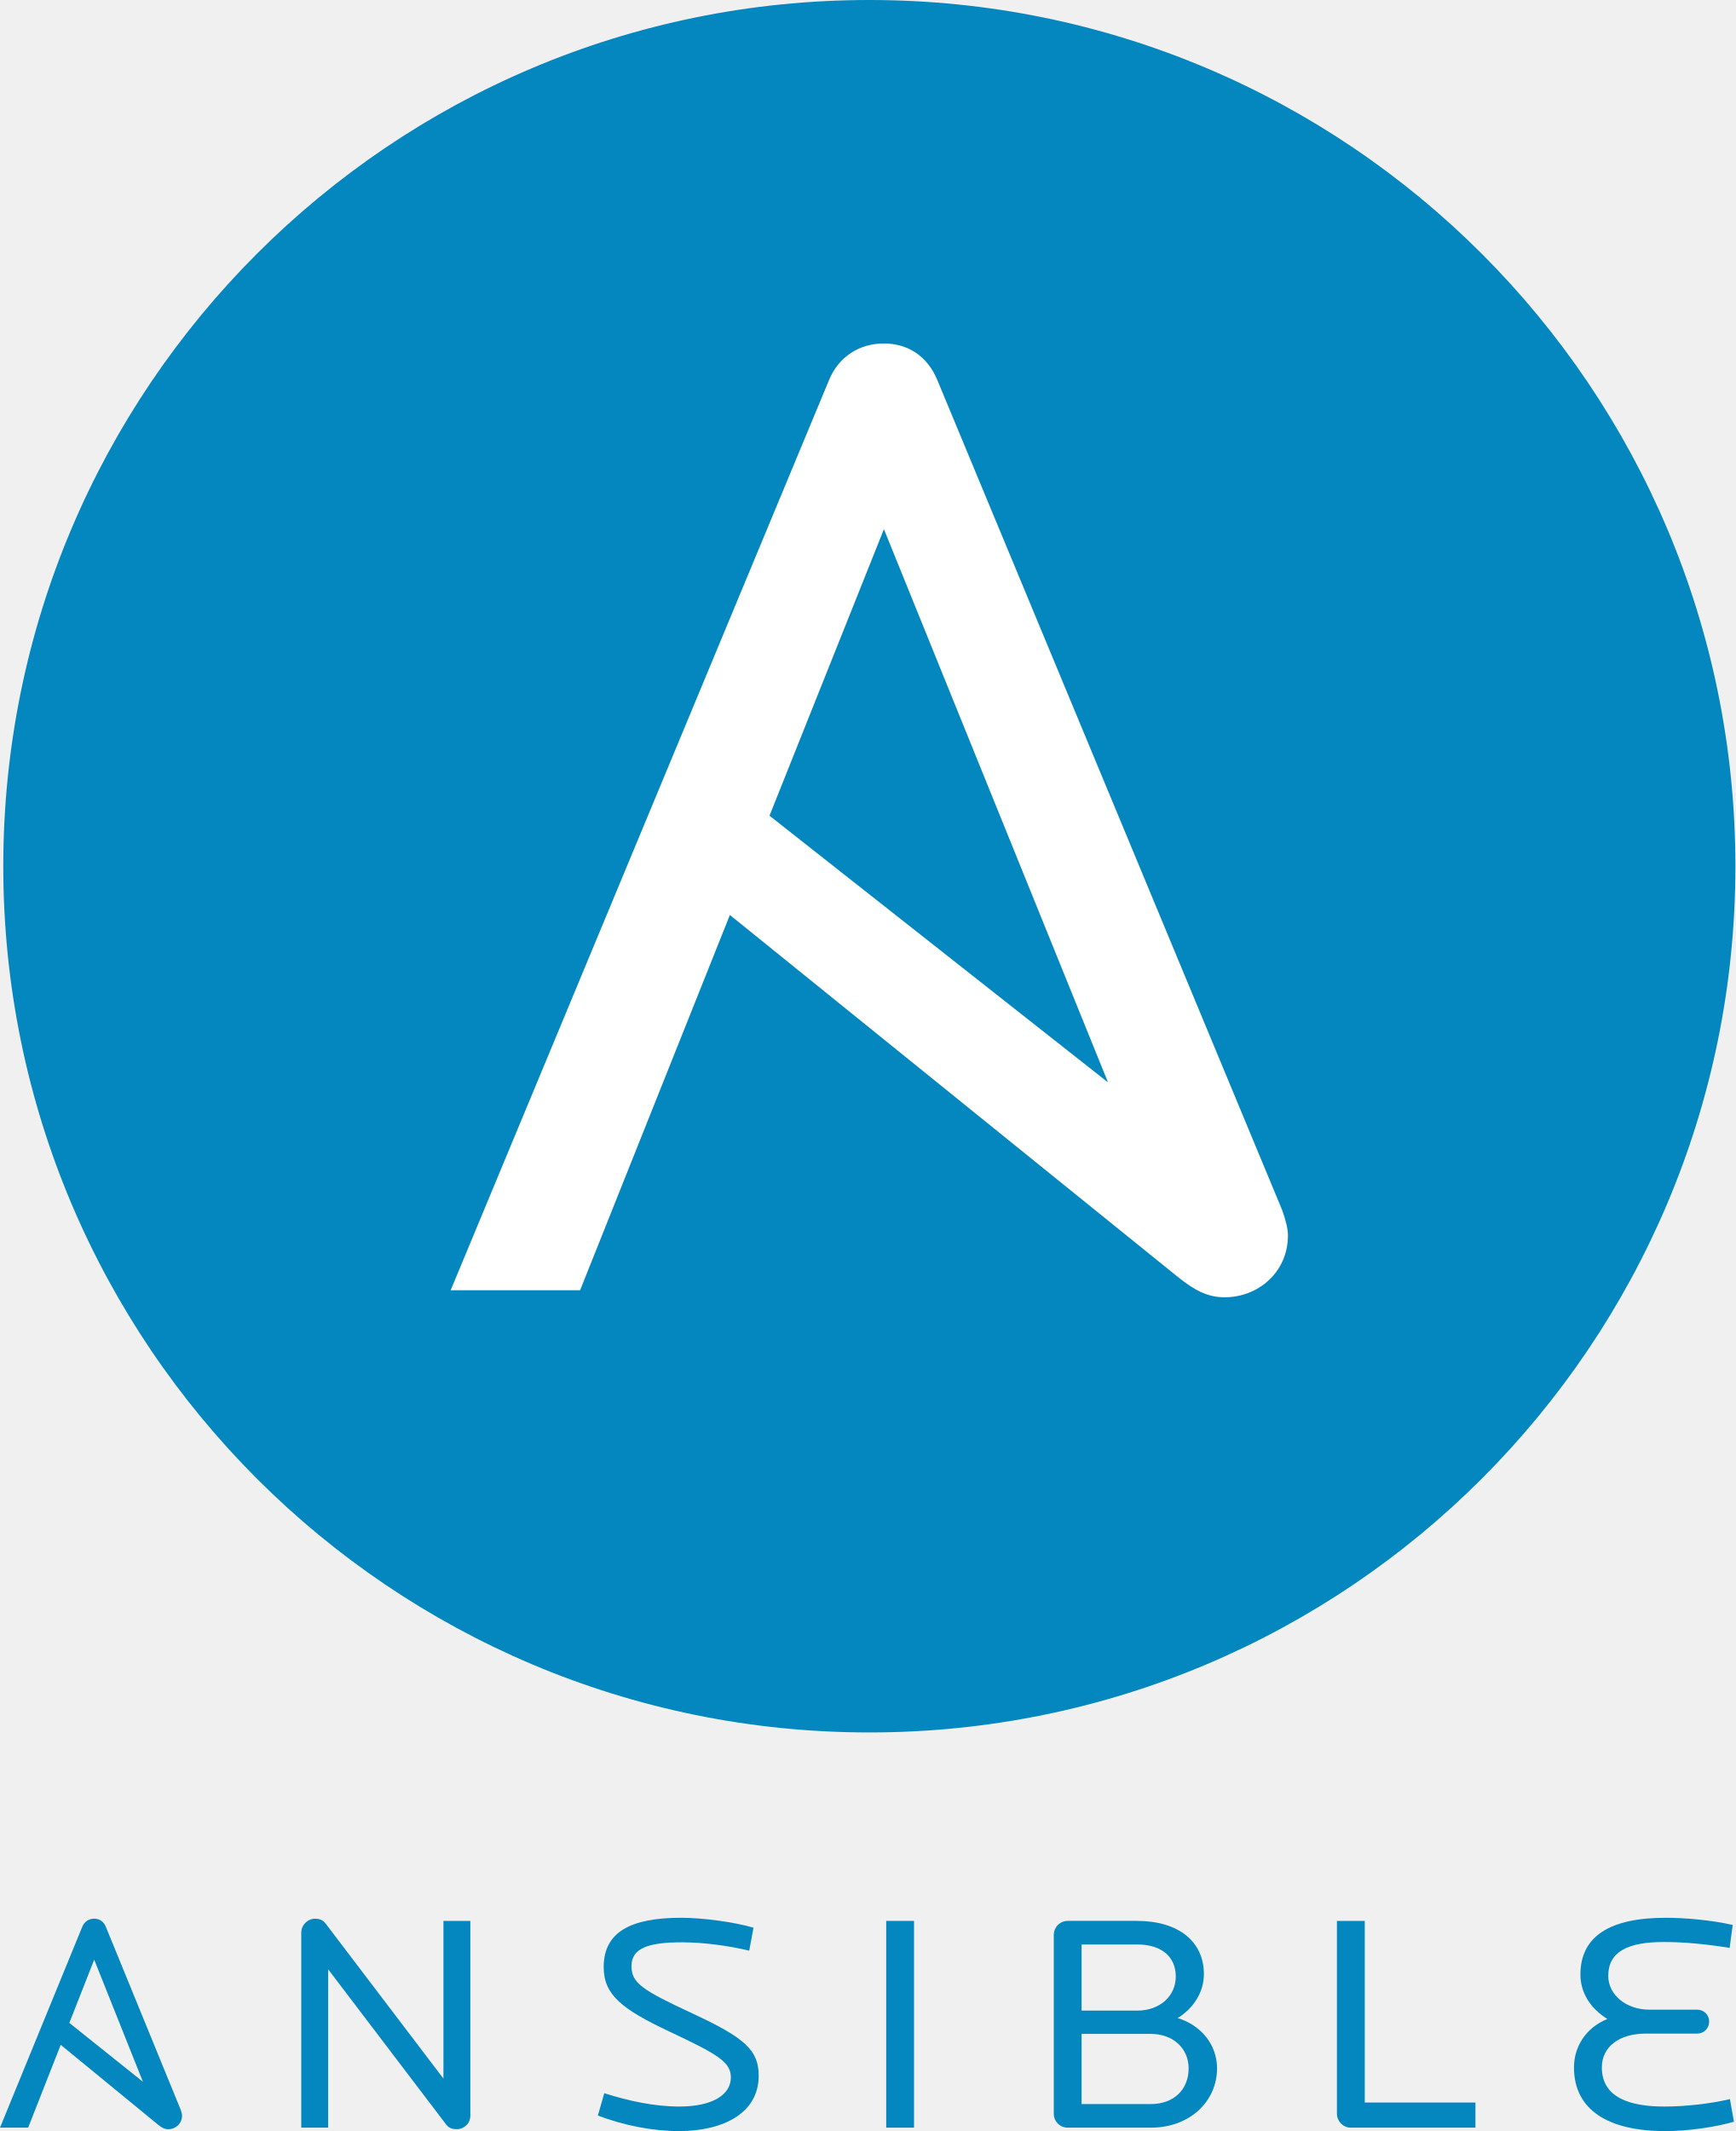
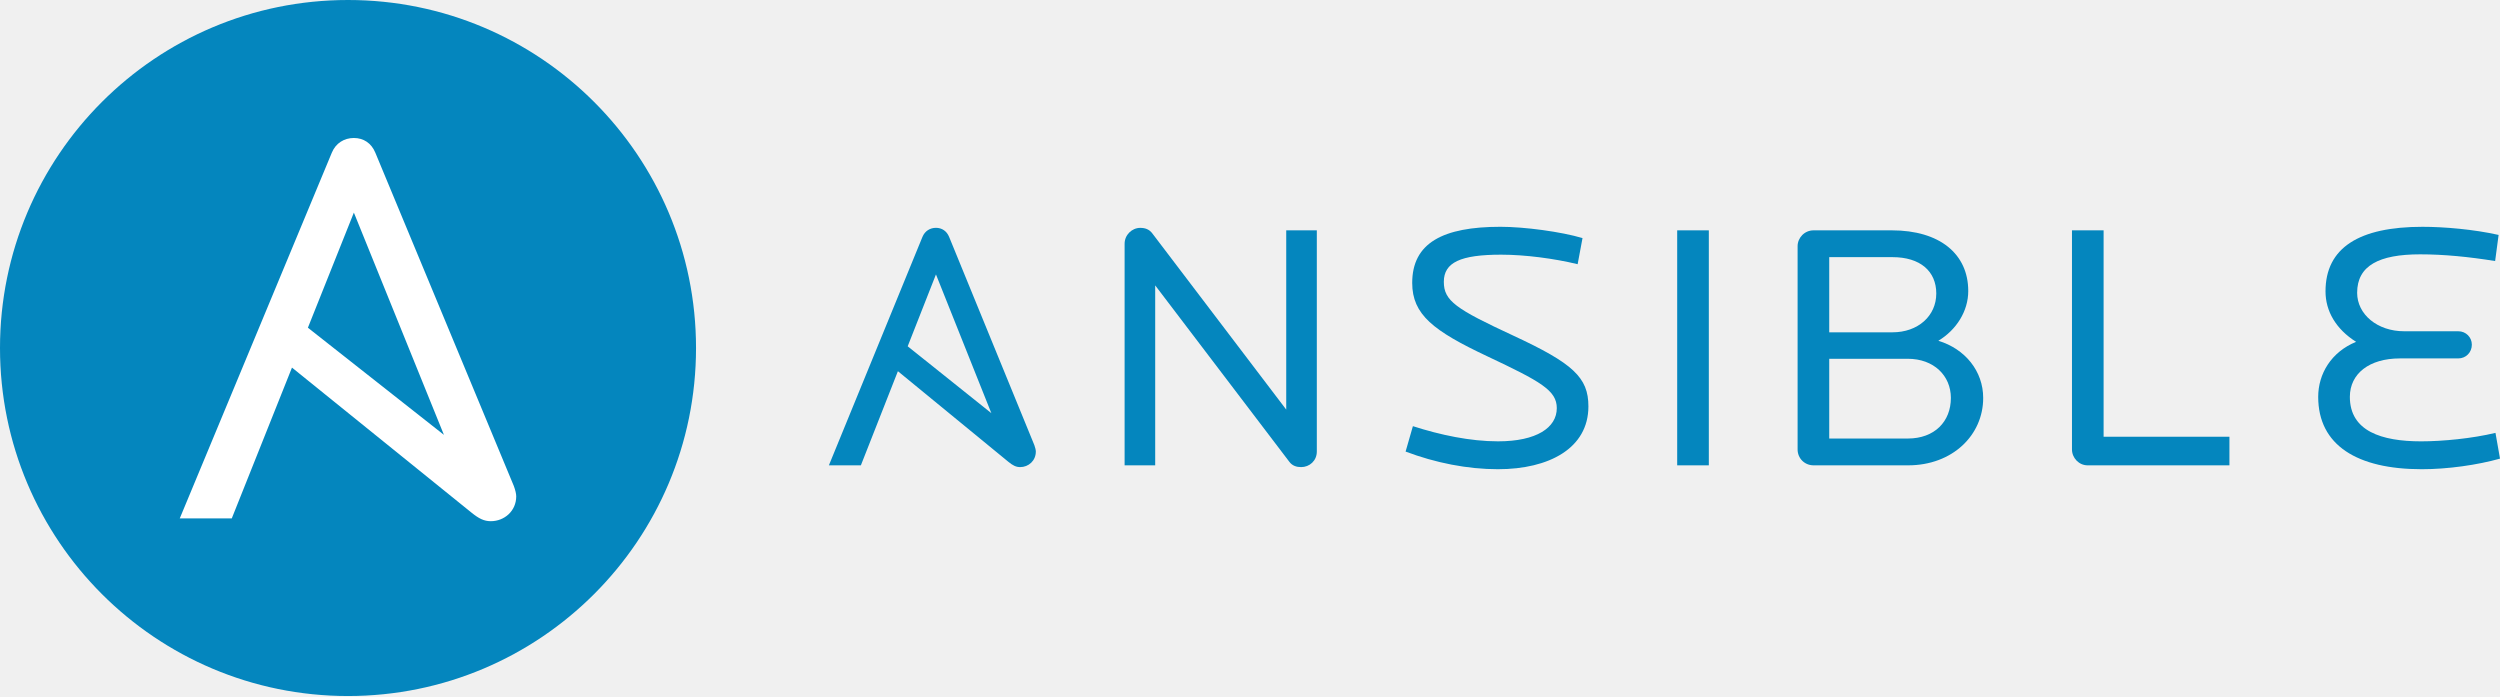
- <svg xmlns="http://www.w3.org/2000/svg" width="7.175mm" height="8.809mm" viewBox="0 0 7.175 8.809" version="1.1" id="svg13248">
+ <svg xmlns="http://www.w3.org/2000/svg" width="29.769mm" height="8.288mm" viewBox="0 0 29.769 8.288" version="1.1" id="svg13248">
  <defs id="defs13245" />
-   <g id="layer1" transform="translate(108.6564,-99.27313)">
-     <g id="g995" transform="matrix(0.02806979,0,0,0.02806979,-108.6638,99.26465)" style="font-style:normal;font-weight:normal;font-size:73.373px;line-height:1.25;font-family:sans-serif;letter-spacing:0px;word-spacing:0px;fill:#00188f;fill-opacity:1;stroke:none;stroke-width:1.834">
-       <g fill="#1a1918" transform="translate(0,281.86)" id="g973" style="fill:#0486be;fill-opacity:1">
-         <path d="m 67.517,32.004 c -0.542,0 -1.126,-0.137 -1.532,-0.686 L 48.601,8.456 v 23.319 H 44.637 V 3.061 c 0,-1.143 0.946,-2.057 2.028,-2.057 0.63,0 1.171,0.183 1.575,0.732 l 17.34,22.816 V 1.324 h 3.964 v 28.668 c 0,1.189 -0.946,2.012 -2.026,2.012" id="path959" style="fill:#0486be;fill-opacity:1" />
-         <path d="m 100.306,32.278 c -3.963,0 -8.107,-0.823 -11.98,-2.286 l 0.946,-3.293 c 3.558,1.143 7.431,1.966 11.034,1.966 5,0 7.612,-1.783 7.612,-4.298 0,-2.287 -2.027,-3.43 -9.008,-6.722 -6.981,-3.292 -9.727,-5.395 -9.727,-9.511 0,-5.166 3.963,-7.27 11.438,-7.27 3.108,0 7.882,0.641 10.63,1.464 l -0.631,3.383 c -3.018,-0.731 -6.801,-1.234 -9.909,-1.234 -5.268,0 -7.431,1.005 -7.431,3.521 0,2.468 1.576,3.52 8.962,6.95 7.792,3.612 9.773,5.441 9.773,9.19 0,5.442 -5.135,8.139 -11.71,8.139" id="path961" style="fill:#0486be;fill-opacity:1" />
-         <path d="m 130.798,1.324 h 4.098 v 30.451 H 130.798 Z" id="path963" style="fill:#0486be;fill-opacity:1" />
-         <path d="m 169.758,17.967 h -10.18 v 10.334 h 10.18 c 3.467,0 5.584,-2.195 5.584,-5.259 0,-2.881 -2.207,-5.075 -5.584,-5.075 m -1.983,-13.168 h -8.197 v 9.739 h 8.197 c 3.288,0 5.675,-2.104 5.675,-5.03 0,-2.881 -2.072,-4.71 -5.675,-4.71 m 2.027,26.977 h -12.25 c -1.172,0 -2.072,-0.915 -2.072,-2.058 V 3.381 c 0,-1.098 0.901,-2.058 2.072,-2.058 h 10.133 c 6.215,0 9.908,3.063 9.908,7.864 0,2.606 -1.531,5.029 -3.874,6.447 3.469,1.052 5.81,3.932 5.81,7.407 0,4.847 -4.007,8.733 -9.727,8.733" id="path965" style="fill:#0486be;fill-opacity:1" />
-         <path d="m 199.212,31.775 c -1.124,0 -2.025,-0.96 -2.025,-2.058 V 1.324 h 4.098 v 26.748 h 16.304 v 3.703 h -18.376 z" id="path967" style="fill:#0486be;fill-opacity:1" />
-         <path d="m 245.526,32.278 c -8.377,0 -13.421,-3.109 -13.421,-9.373 0,-2.972 1.667,-5.807 4.91,-7.133 -2.612,-1.646 -3.963,-3.978 -3.963,-6.538 0,-5.669 4.37,-8.368 12.566,-8.368 2.748,0 6.62,0.321 9.864,1.053 l -0.451,3.383 c -3.422,-0.549 -6.621,-0.868 -9.728,-0.868 -5.315,0 -8.152,1.462 -8.152,4.983 0,2.789 2.613,4.984 6.081,4.984 h 7.025 c 0.991,0 1.756,0.777 1.756,1.737 0,1.006 -0.765,1.783 -1.756,1.783 h -7.565 c -3.965,0 -6.485,1.966 -6.485,4.984 0,4.435 4.098,5.761 9.232,5.761 2.793,0 6.574,-0.365 9.637,-1.097 l 0.587,3.337 c -2.928,0.823 -6.757,1.372 -10.135,1.372" id="path969" style="fill:#0486be;fill-opacity:1" />
-         <path d="M 14.138,7.035 21.316,25.019 10.475,16.35 14.138,7.035 Z M 26.889,29.162 15.85,2.188 C 15.534,1.41 14.904,0.999 14.138,0.999 c -0.766,0 -1.441,0.412 -1.756,1.189 L 0.264,31.775 h 4.145 l 4.798,-12.198 14.314,11.741 c 0.576,0.472 0.991,0.686 1.532,0.686 1.08,0 2.026,-0.823 2.026,-2.011 0,-0.193 -0.068,-0.5 -0.189,-0.83 z" id="path971" style="fill:#0486be;fill-opacity:1" />
+   <g id="layer1" transform="translate(93.05356,-88.72915)">
+     <g id="g995" transform="matrix(0.07842272,0,0,0.07842272,-108.0109,82.16314)" style="font-style:normal;font-weight:normal;font-size:73.373px;line-height:1.25;font-family:sans-serif;letter-spacing:0px;word-spacing:0px;fill:#00188f;fill-opacity:1;stroke:none;stroke-width:1.834">
+       <g id="g1238">
+         <g fill="#1a1918" transform="matrix(1.171773,0,0,1.171773,285.1316,111.1609)" id="g973" style="fill:#0486be;fill-opacity:1">
+           <path d="m 88.041,37.114 c -0.542,0 -1.126,-0.137 -1.532,-0.686 l -17.384,-22.861 v 23.319 h -3.964 V 8.171 c 0,-1.143 0.946,-2.057 2.028,-2.057 0.63,0 1.171,0.183 1.575,0.732 l 17.34,22.816 V 6.434 h 3.964 V 35.102 c 0,1.189 -0.946,2.012 -2.026,2.012" id="path959" style="fill:#0486be;fill-opacity:1" />
+           <path d="m 113.552,37.388 c -3.963,0 -8.107,-0.823 -11.98,-2.286 l 0.946,-3.293 c 3.558,1.143 7.431,1.966 11.034,1.966 5,0 7.612,-1.783 7.612,-4.298 0,-2.287 -2.027,-3.43 -9.008,-6.722 -6.981,-3.292 -9.727,-5.395 -9.727,-9.511 0,-5.166 3.963,-7.27 11.438,-7.27 3.108,0 7.882,0.641 10.63,1.464 l -0.631,3.383 c -3.018,-0.731 -6.801,-1.234 -9.909,-1.234 -5.268,0 -7.431,1.005 -7.431,3.521 0,2.468 1.576,3.52 8.962,6.95 7.792,3.612 9.773,5.441 9.773,9.19 0,5.442 -5.135,8.139 -11.71,8.139" id="path961" style="fill:#0486be;fill-opacity:1" />
+           <path d="m 136.766,6.434 h 4.098 V 36.885 h -4.098 z" id="path963" style="fill:#0486be;fill-opacity:1" />
+           <path d="m 166.646,23.077 h -10.18 v 10.334 h 10.18 c 3.467,0 5.584,-2.195 5.584,-5.259 0,-2.881 -2.207,-5.075 -5.584,-5.075 M 164.663,9.909 h -8.197 v 9.739 h 8.197 c 3.288,0 5.675,-2.104 5.675,-5.03 0,-2.881 -2.072,-4.71 -5.675,-4.71 m 2.027,26.977 h -12.25 c -1.172,0 -2.072,-0.915 -2.072,-2.058 V 8.492 c 0,-1.098 0.901,-2.058 2.072,-2.058 h 10.133 c 6.215,0 9.908,3.063 9.908,7.864 0,2.606 -1.531,5.029 -3.874,6.447 3.469,1.052 5.81,3.932 5.81,7.407 0,4.847 -4.007,8.733 -9.727,8.733" id="path965" style="fill:#0486be;fill-opacity:1" />
+           <path d="m 189.947,36.885 c -1.124,0 -2.025,-0.96 -2.025,-2.058 V 6.434 h 4.098 V 33.182 h 16.304 v 3.703 h -18.376 z" id="path967" style="fill:#0486be;fill-opacity:1" />
+           <path d="m 233.249,37.388 c -8.377,0 -13.421,-3.109 -13.421,-9.373 0,-2.972 1.667,-5.807 4.91,-7.133 -2.612,-1.646 -3.963,-3.978 -3.963,-6.538 0,-5.669 4.37,-8.368 12.566,-8.368 2.748,0 6.62,0.321 9.864,1.053 l -0.451,3.383 c -3.422,-0.549 -6.621,-0.868 -9.728,-0.868 -5.315,0 -8.152,1.462 -8.152,4.983 0,2.789 2.613,4.984 6.081,4.984 h 7.025 c 0.991,0 1.756,0.777 1.756,1.737 0,1.006 -0.765,1.783 -1.756,1.783 h -7.565 c -3.965,0 -6.485,1.966 -6.485,4.984 0,4.435 4.098,5.761 9.232,5.761 2.793,0 6.574,-0.365 9.637,-1.097 l 0.587,3.337 c -2.928,0.823 -6.757,1.372 -10.135,1.372" id="path969" style="fill:#0486be;fill-opacity:1" />
+           <path d="m 40.717,12.145 7.178,17.984 -10.841,-8.669 3.663,-9.315 z m 12.751,22.128 -11.04,-26.975 c -0.315,-0.777 -0.946,-1.189 -1.712,-1.189 -0.766,0 -1.441,0.412 -1.756,1.189 l -12.118,29.587 h 4.145 l 4.798,-12.198 14.314,11.741 c 0.576,0.472 0.991,0.686 1.532,0.686 1.08,0 2.026,-0.823 2.026,-2.011 0,-0.193 -0.068,-0.5 -0.189,-0.83 z" id="path971" style="fill:#0486be;fill-opacity:1" />
+         </g>
+         <g id="g1225" transform="matrix(0.414232,0,0,0.414232,190.4177,83.6007)">
+           <path d="m 255.879,127.868 c 0,70.455 -57.11,127.565 -127.566,127.565 C 57.863,255.433 0.747,198.323 0.747,127.868 0.747,57.418 57.863,0.302 128.313,0.302 c 70.456,0 127.566,57.116 127.566,127.566" fill="#1a1918" id="path975" style="fill:#0486be;fill-opacity:1" />
+           <path d="M 130.46,78.229 163.472,159.705 113.608,120.427 130.46,78.229 Z m 58.645,100.245 -50.779,-122.202 c -1.45,-3.524 -4.348,-5.389 -7.866,-5.389 -3.524,0 -6.634,1.865 -8.083,5.389 l -55.733,134.04 H 85.709 l 22.062,-55.265 65.839,53.19 c 2.648,2.141 4.559,3.11 7.042,3.11 4.974,0 9.321,-3.729 9.321,-9.111 0,-0.876 -0.309,-2.266 -0.869,-3.761 z" fill="#ffffff" id="path977" />
+         </g>
      </g>
-       <path d="m 255.879,127.868 c 0,70.455 -57.11,127.565 -127.566,127.565 C 57.863,255.433 0.747,198.323 0.747,127.868 0.747,57.418 57.863,0.302 128.313,0.302 c 70.456,0 127.566,57.116 127.566,127.566" fill="#1a1918" id="path975" style="fill:#0486be;fill-opacity:1" />
-       <path d="M 130.46,78.229 163.472,159.705 113.608,120.427 130.46,78.229 Z m 58.645,100.245 -50.779,-122.202 c -1.45,-3.524 -4.348,-5.389 -7.866,-5.389 -3.524,0 -6.634,1.865 -8.083,5.389 l -55.733,134.04 H 85.709 l 22.062,-55.265 65.839,53.19 c 2.648,2.141 4.559,3.11 7.042,3.11 4.974,0 9.321,-3.729 9.321,-9.111 0,-0.876 -0.309,-2.266 -0.869,-3.761 z" fill="#ffffff" id="path977" />
    </g>
  </g>
</svg>
